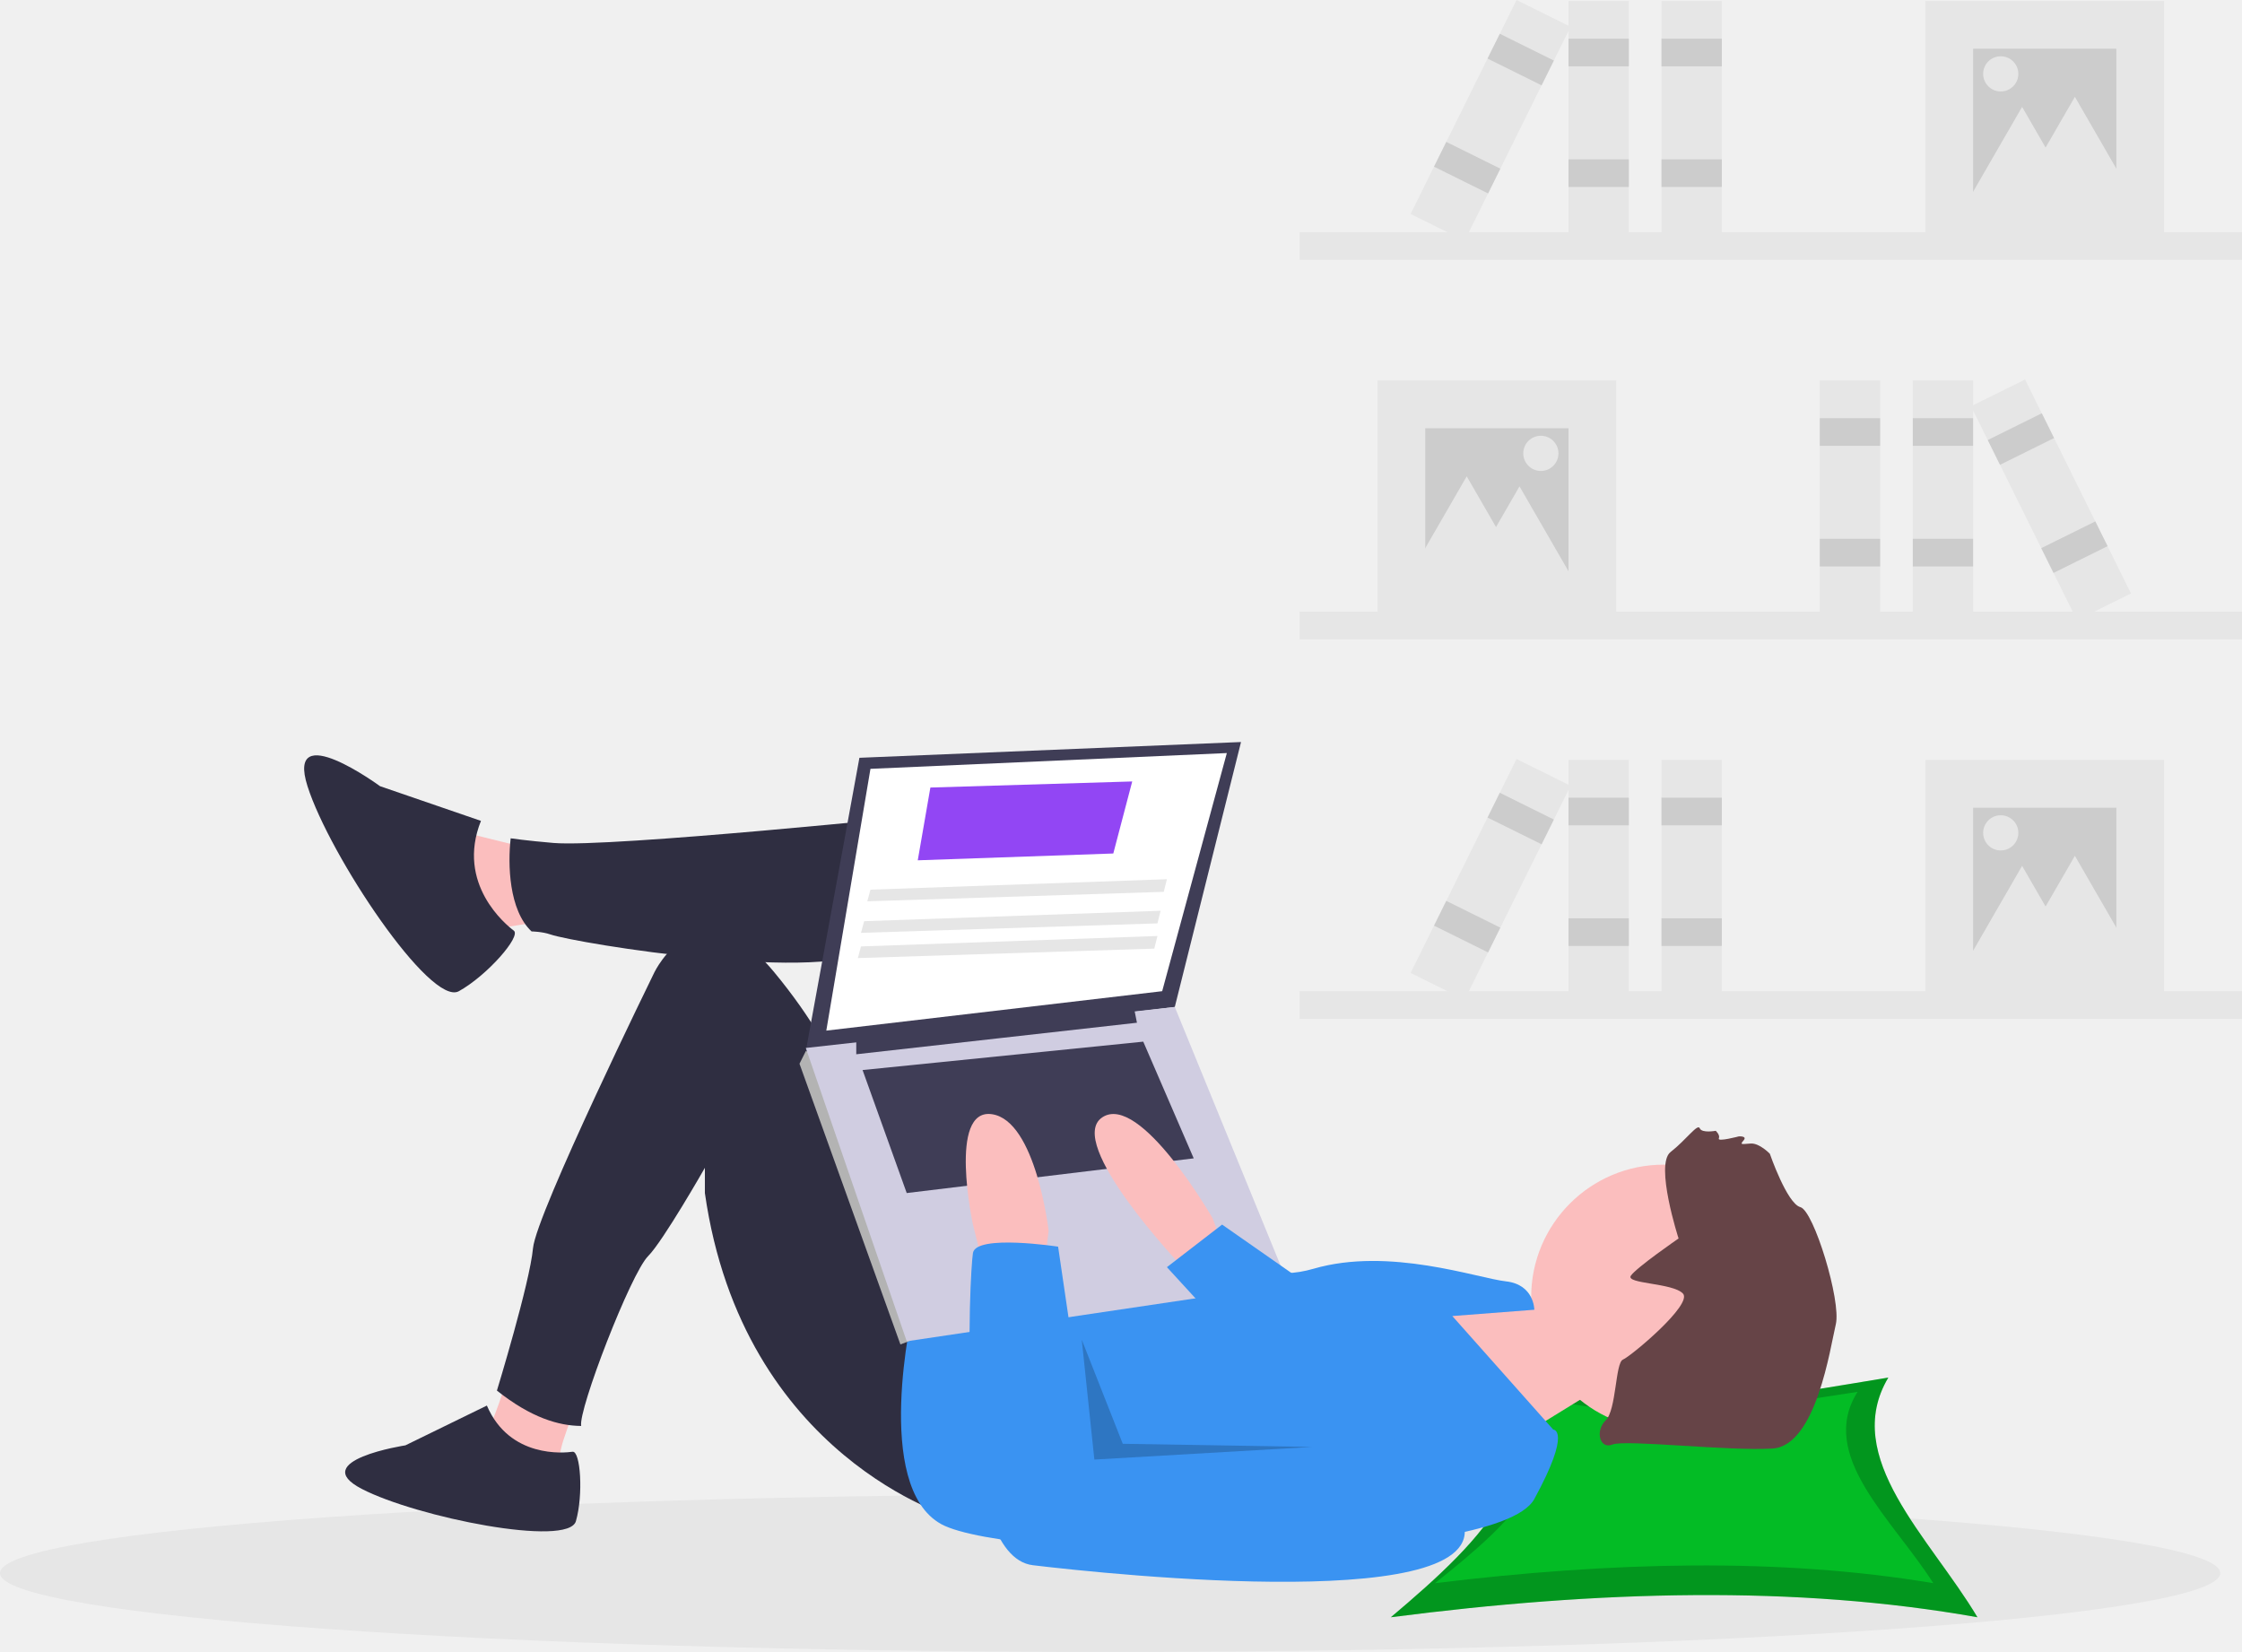
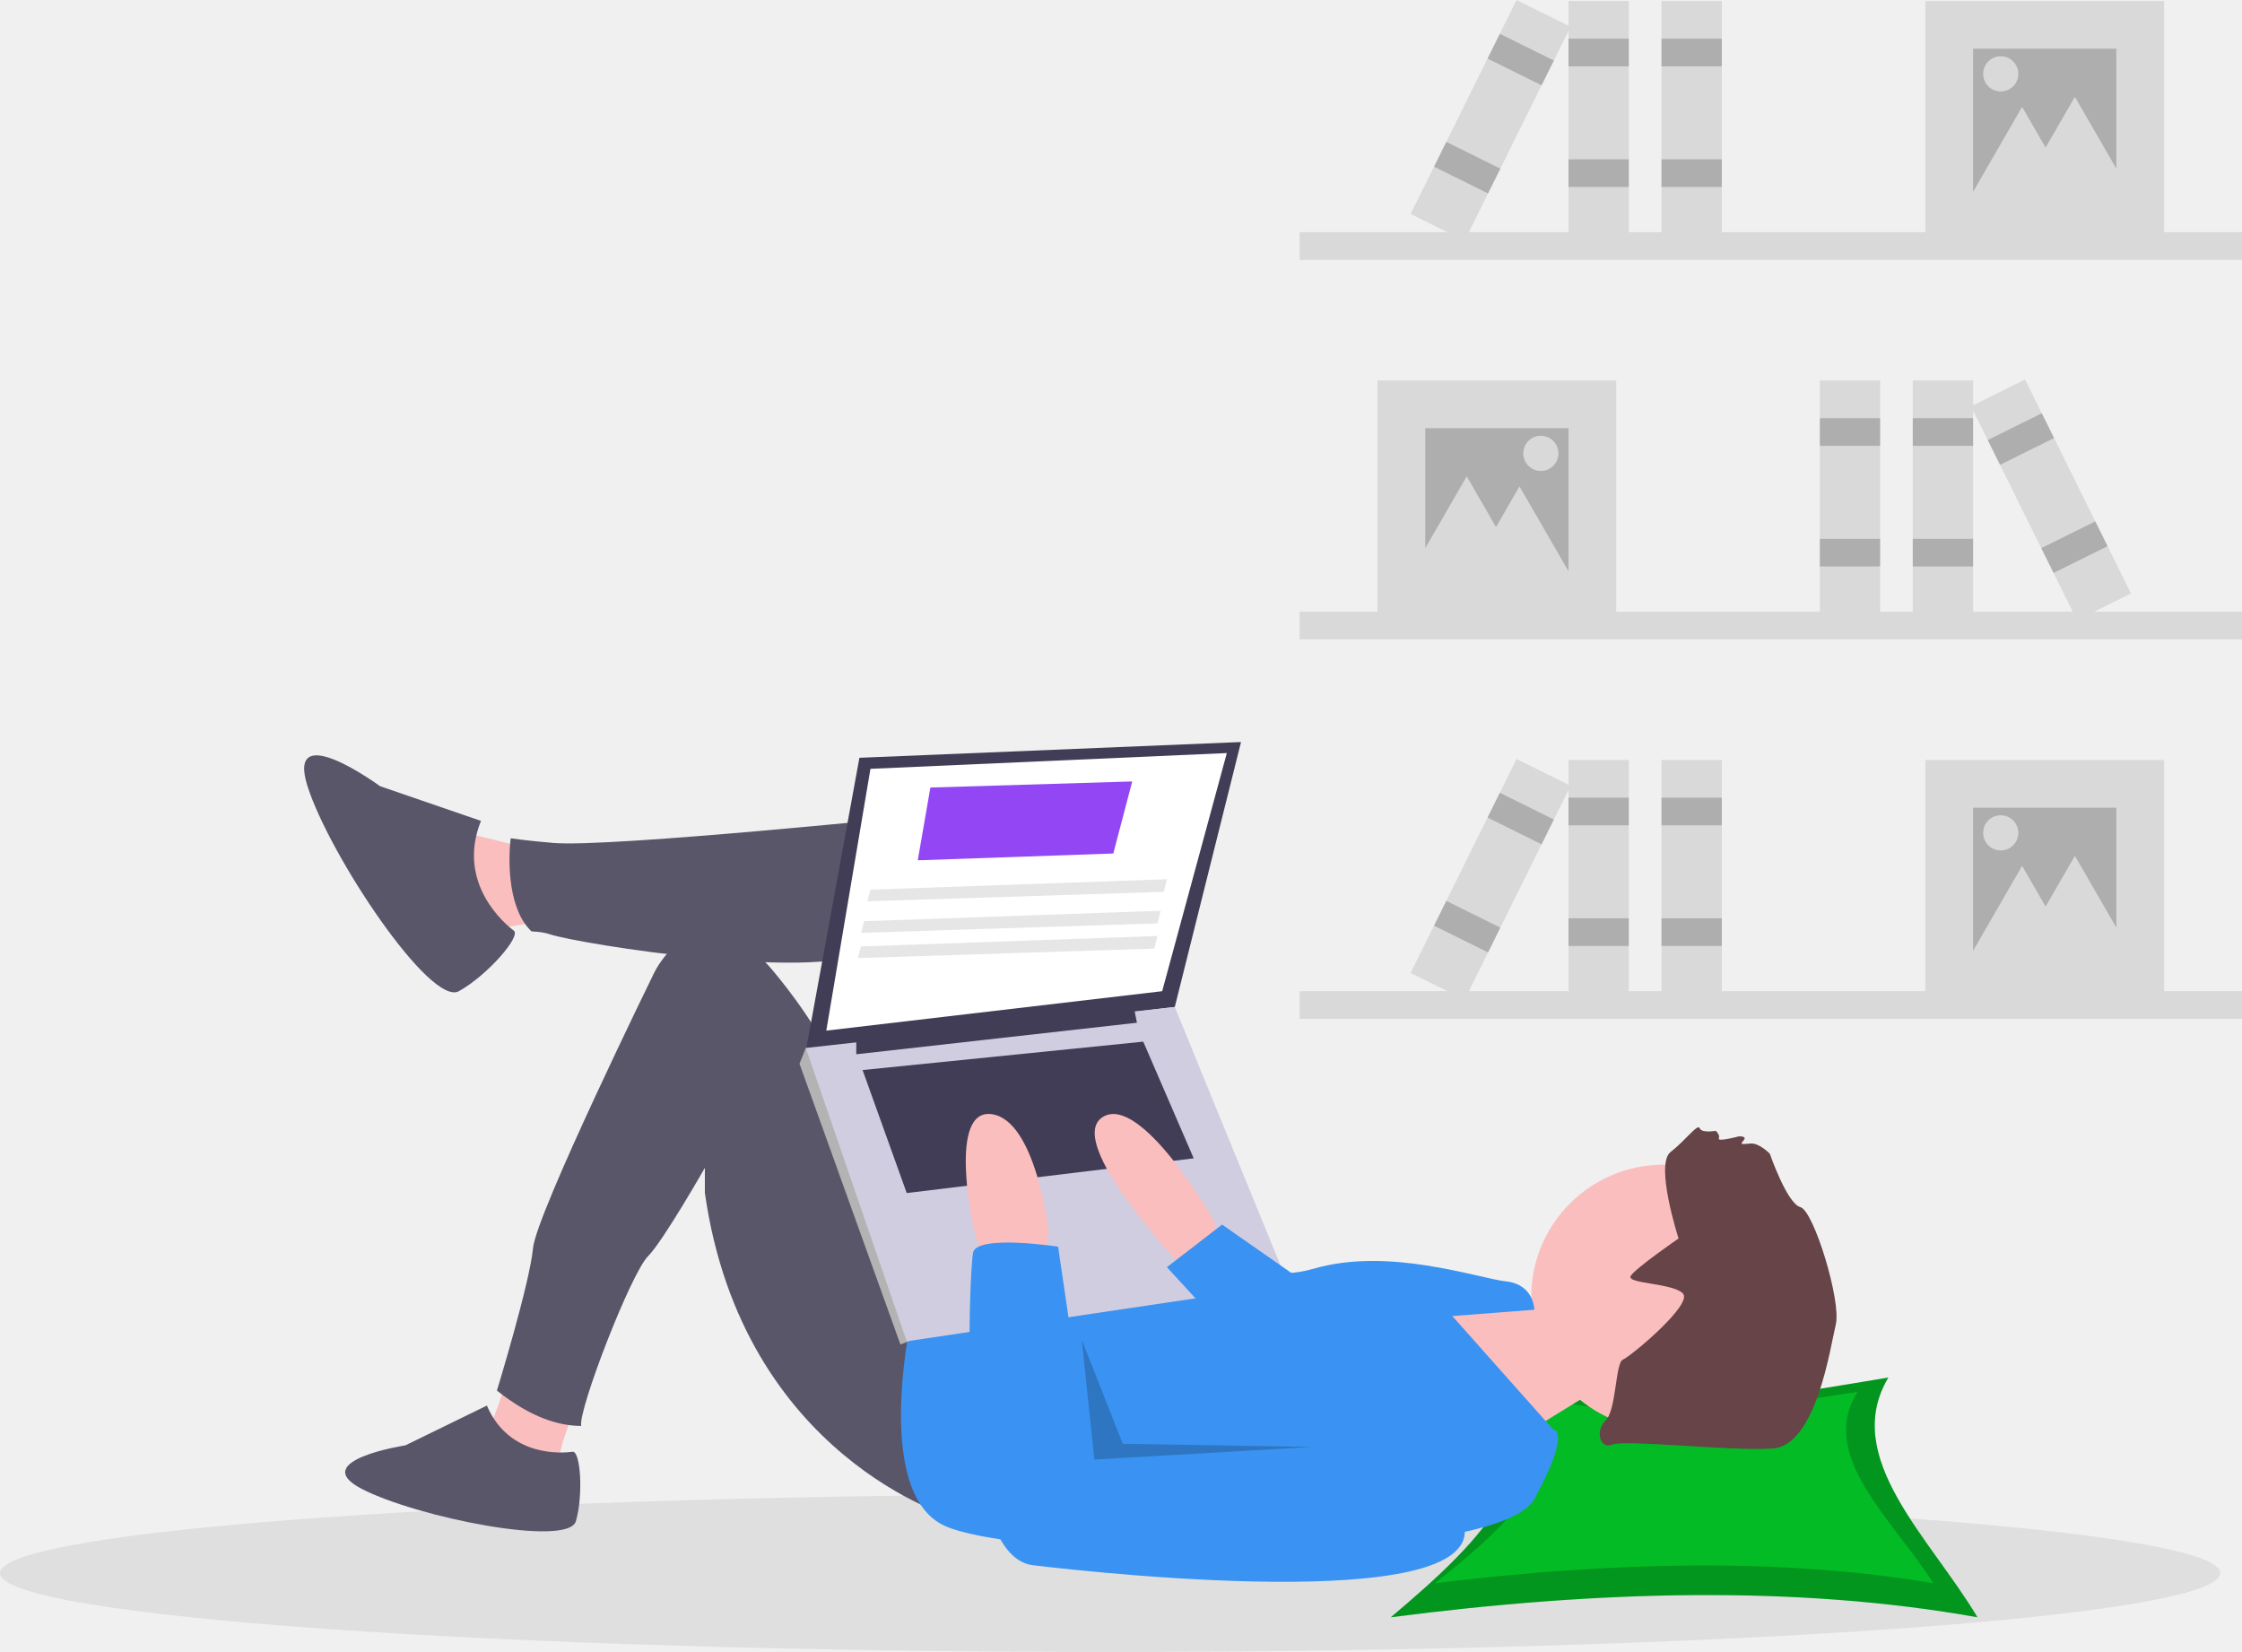
<svg xmlns="http://www.w3.org/2000/svg" id="b3df86d2-2022-47c6-a781-bb5144daf06b" data-name="Layer 1" width="802.027" height="590.916" viewBox="0 0 802.027 590.916" version="1.1">
  <defs id="defs153" />
-   <rect x="464.906" y="218.808" width="337.121" height="9.889" fill="#e6e6e6" id="rect4" />
-   <rect x="492.774" y="136.101" width="85.404" height="85.404" fill="#e6e6e6" id="rect6" />
-   <rect x="509.855" y="153.182" width="51.242" height="51.242" fill="#ccc" id="rect8" />
-   <rect x="684.259" y="136.101" width="21.576" height="85.404" fill="#e6e6e6" id="rect10" />
-   <rect x="684.259" y="149.586" width="21.576" height="9.889" fill="#ccc" id="rect12" />
-   <rect x="684.259" y="192.737" width="21.576" height="9.889" fill="#ccc" id="rect14" />
-   <rect x="650.997" y="136.101" width="21.576" height="85.404" fill="#e6e6e6" id="rect16" />
-   <rect x="650.997" y="149.586" width="21.576" height="9.889" fill="#ccc" id="rect18" />
-   <rect x="650.997" y="192.737" width="21.576" height="9.889" fill="#ccc" id="rect20" />
-   <rect x="921.902" y="290.643" width="21.576" height="85.404" transform="translate(-250.0565 293.892) rotate(-26.3396)" fill="#e6e6e6" id="rect22" />
-   <rect x="911.133" y="306.647" width="21.576" height="9.889" transform="translate(-241.5231 286.8553) rotate(-26.3396)" fill="#ccc" id="rect24" />
-   <rect x="930.279" y="345.319" width="21.576" height="9.889" transform="translate(-256.6936 299.365) rotate(-26.3396)" fill="#ccc" id="rect26" />
-   <polygon points="524.688 170.382 535.554 189.201 546.419 208.02 524.688 208.02 502.958 208.02 513.823 189.201 524.688 170.382" fill="#e6e6e6" id="polygon28" />
-   <polygon points="543.567 173.978 554.432 192.797 565.298 211.616 543.567 211.616 521.837 211.616 532.702 192.797 543.567 173.978" fill="#e6e6e6" id="polygon30" />
-   <circle cx="551.209" cy="162.171" r="6.293" fill="#e6e6e6" id="circle32" />
-   <rect x="663.892" y="237.602" width="337.121" height="9.889" transform="translate(1465.919 330.5513) rotate(-180)" fill="#e6e6e6" id="rect34" />
-   <rect x="887.741" y="154.895" width="85.404" height="85.404" transform="translate(1661.899 240.6523) rotate(-180)" fill="#e6e6e6" id="rect36" />
-   <rect x="904.821" y="171.976" width="51.242" height="51.242" transform="translate(1661.899 240.6523) rotate(-180)" fill="#ccc" id="rect38" />
-   <rect x="760.084" y="154.895" width="21.576" height="85.404" transform="translate(1342.757 240.6523) rotate(-180)" fill="#e6e6e6" id="rect40" />
-   <rect x="760.084" y="168.38" width="21.576" height="9.889" transform="translate(1342.757 192.1068) rotate(-180)" fill="#ccc" id="rect42" />
-   <rect x="760.084" y="211.531" width="21.576" height="9.889" transform="translate(1342.757 278.4099) rotate(-180)" fill="#ccc" id="rect44" />
-   <rect x="793.347" y="154.895" width="21.576" height="85.404" transform="translate(1409.283 240.6523) rotate(-180)" fill="#e6e6e6" id="rect46" />
-   <rect x="793.347" y="168.38" width="21.576" height="9.889" transform="translate(1409.283 192.1068) rotate(-180)" fill="#ccc" id="rect48" />
-   <rect x="793.347" y="211.531" width="21.576" height="9.889" transform="translate(1409.283 278.4099) rotate(-180)" fill="#ccc" id="rect50" />
-   <rect x="721.427" y="154.895" width="21.576" height="85.404" transform="translate(1101.754 545.0149) rotate(-153.6604)" fill="#e6e6e6" id="rect52" />
-   <rect x="732.197" y="170.9" width="21.576" height="9.889" transform="translate(1131.826 508.5461) rotate(-153.6604)" fill="#ccc" id="rect54" />
-   <rect x="713.051" y="209.571" width="21.576" height="9.889" transform="translate(1078.364 573.3795) rotate(-153.6604)" fill="#ccc" id="rect56" />
-   <polygon points="742.244 34.634 731.379 53.453 720.514 72.272 742.244 72.272 763.975 72.272 753.109 53.453 742.244 34.634" fill="#e6e6e6" id="polygon58" />
-   <polygon points="723.365 38.23 712.5 57.049 701.635 75.868 723.365 75.868 745.096 75.868 734.231 57.049 723.365 38.23" fill="#e6e6e6" id="polygon60" />
-   <circle cx="715.724" cy="26.424" r="6.293" fill="#e6e6e6" id="circle62" />
-   <rect x="663.892" y="509.097" width="337.121" height="9.889" transform="translate(1465.919 873.5416) rotate(-180)" fill="#e6e6e6" id="rect64" />
-   <rect x="887.741" y="426.39" width="85.404" height="85.404" transform="translate(1661.899 783.6425) rotate(-180)" fill="#e6e6e6" id="rect66" />
-   <rect x="904.821" y="443.471" width="51.242" height="51.242" transform="translate(1661.899 783.6425) rotate(-180)" fill="#ccc" id="rect68" />
-   <rect x="760.084" y="426.39" width="21.576" height="85.404" transform="translate(1342.757 783.6425) rotate(-180)" fill="#e6e6e6" id="rect70" />
-   <rect x="760.084" y="439.875" width="21.576" height="9.889" transform="translate(1342.757 735.0971) rotate(-180)" fill="#ccc" id="rect72" />
-   <rect x="760.084" y="483.027" width="21.576" height="9.889" transform="translate(1342.757 821.4002) rotate(-180)" fill="#ccc" id="rect74" />
-   <rect x="793.347" y="426.39" width="21.576" height="85.404" transform="translate(1409.283 783.6425) rotate(-180)" fill="#e6e6e6" id="rect76" />
-   <rect x="793.347" y="439.875" width="21.576" height="9.889" transform="translate(1409.283 735.0971) rotate(-180)" fill="#ccc" id="rect78" />
-   <rect x="793.347" y="483.027" width="21.576" height="9.889" transform="translate(1409.283 821.4002) rotate(-180)" fill="#ccc" id="rect80" />
-   <rect x="721.427" y="426.39" width="21.576" height="85.404" transform="translate(981.2936 1059.819) rotate(-153.6604)" fill="#e6e6e6" id="rect82" />
-   <rect x="732.197" y="442.395" width="21.576" height="9.889" transform="translate(1011.366 1023.35) rotate(-153.6604)" fill="#ccc" id="rect84" />
-   <rect x="713.051" y="481.067" width="21.576" height="9.889" transform="translate(957.9038 1088.183) rotate(-153.6604)" fill="#ccc" id="rect86" />
-   <polygon points="742.244 306.129 731.379 324.948 720.514 343.768 742.244 343.768 763.975 343.768 753.109 324.948 742.244 306.129" fill="#e6e6e6" id="polygon88" />
-   <polygon points="723.365 309.725 712.5 328.544 701.635 347.364 723.365 347.364 745.096 347.364 734.231 328.544 723.365 309.725" fill="#e6e6e6" id="polygon90" />
-   <circle cx="715.724" cy="297.919" r="6.293" fill="#e6e6e6" id="circle92" />
-   <ellipse cx="397.129" cy="562.711" rx="397.129" ry="28.205" fill="#e6e6e6" id="ellipse94" />
-   <path d="m 707.387,578.506 c -64.755,-11.525 -135.567,-9.609 -209.847,0 33.855,-28.581 63.075,-57.163 29.219,-85.744 66.039,13.624 75.289,12.245 148.752,0 -17.039,28.581 14.836,57.163 31.875,85.744 z" fill="#03bc25" id="path96-5" />
-   <path d="m 707.387,578.506 c -64.755,-11.525 -135.567,-9.609 -209.847,0 33.855,-28.581 63.075,-57.163 29.219,-85.744 66.039,13.624 75.289,12.245 148.752,0 -17.039,28.581 14.836,57.163 31.875,85.744 z" opacity="0.2" id="path98-3" />
-   <path d="m 691.592,566.312 c -55.007,-9.2 -115.159,-7.67 -178.257,0 28.759,-22.814 53.58,-45.628 24.821,-68.442 56.098,10.875 63.955,9.774 126.359,0 -14.474,22.814 12.603,45.628 27.077,68.442 z" fill="#03bc25" id="path100-5" />
-   <polygon points="537.591 466.249 557.899 469.634 568.053 498.967 538.72 517.019 504.873 466.249 536.463 466.249 537.591 466.249" fill="#a0616a" id="polygon104" style="fill:#fbbebe;fill-opacity:1" />
-   <circle cx="595.13" cy="463.993" r="47.385" fill="#a0616a" id="circle106" style="fill:#fbbebe;fill-opacity:1" />
-   <path style="fill:#fbbebe;fill-opacity:1;stroke:none;stroke-width:2.268;stroke-linecap:round;stroke-linejoin:round" d="m 165.697,297.67 22.9,5.675 5.064,26.264 -20.785,3.34 c -5.195,-10.765 -13.757,-17.098 -7.179,-35.279 z" id="path1033" />
-   <path d="m 532.372,445.919 c 0,0 -115.025,11.873 -135.385,10.154 -9.534,-0.805 -15.318,-1.658 -15.318,-1.658 -1.061,9.271 -0.654,25.732 7.479,33.309 0,0 3.76,0.042 6.711,1.067 9.106,3.163 100.411,18.051 116.205,4.513 15.795,-13.539 20.308,-47.385 20.308,-47.385 z" fill="#2f2e41" id="path108" transform="translate(-198.9865,-154.5418)" style="fill:#2f2e41;fill-opacity:1" />
-   <path d="M371.038,448.175l-36.103-12.41s-33.846-24.821-25.949,0,44,78.975,54.154,73.334,22.366-19.643,19.644-21.668S362.013,470.739,371.038,448.175Z" transform="translate(-198.9865 -154.5418)" fill="#2f2e41" id="path112" />
-   <path d="m 410.69,640.446 c -1.73,7.359 -9.558,26.079 -10.85,31.685 -1.47,6.382 -2.46,9.367 -2.46,9.367 l -26.342,-5.425 2.008,-8.214 c 0,0 8.812,-20.143 9.941,-32.554 z" transform="translate(-198.9865,-154.5418)" fill="#2f2e41" id="path1031" style="fill:#fbbebe;fill-opacity:1" />
-   <path d="m 540.27,697.509 c 0,0 -75.59,-21.436 -89.128,-116.205 v -9.026 c 0,0 -14.956,26.238 -20.308,31.59 -6.205,6.205 -25.071,55.104 -23.943,60.745 -7.982,-0.051 -17.879,-2.898 -30.14,-12.648 0,0 11.774,-38.507 12.903,-50.917 1.128,-12.41 43.436,-98.718 43.436,-98.718 0,0 15.795,-32.718 42.872,0 27.077,32.718 29.333,55.282 29.333,55.282 l 34.974,67.693 z" transform="translate(-198.9865,-154.5418)" fill="#2f2e41" id="path110" style="fill:#2f2e41;fill-opacity:1" />
-   <path d="M525.603,623.048s-14.667,63.18,10.154,76.718S734.322,715.561,747.86,690.74s6.769-24.821,6.769-24.821l-36.103-40.616L747.86,623.048s0-9.026-10.154-10.154-41.744-12.41-68.821-4.513-42.872-15.795-42.872-15.795Z" fill="#575a89" id="path116" transform="translate(-198.9865 -154.5418)" style="fill:#3a93f2;fill-opacity:1" />
-   <polygon points="307.437 271.069 288.257 375.993 420.258 360.198 443.95 265.428 307.437 271.069" fill="#3f3d56" id="polygon118" />
-   <polygon points="311.386 275.018 295.591 368.659 415.745 354.557 438.873 269.377 311.386 275.018" fill="#fff" id="polygon120" />
-   <polygon points="292.77 377.121 288.257 375.993 286.001 380.505 322.104 480.916 325.499 479.618 326.616 473.019 292.77 377.121" fill="#b3b3b3" id="polygon122" />
-   <polygon points="288.257 374.864 324.36 479.788 460.873 459.48 420.258 360.198 288.257 374.864" fill="#d0cde1" id="polygon124" />
-   <polygon points="332.822,281.71 328.309,307.736 398.258,305.301 405.027,279.531 " fill="#03bc25" id="polygon142-6" style="fill:#9246f4;fill-opacity:1" />
-   <polygon points="306.309 371.48 306.309 377.121 406.719 365.839 405.591 360.198 306.309 371.48" fill="#3f3d56" id="polygon126" />
-   <polygon points="308.565 382.762 324.36 426.762 427.027 414.352 408.976 372.608 308.565 382.762" fill="#3f3d56" id="polygon128" />
-   <path d="M636.167,599.355l-3.385-9.026s-25.949-45.128-39.487-36.103,28.205,53.026,28.205,53.026h13.539Z" transform="translate(-198.9865 -154.5418)" fill="#a0616a" id="path130" style="fill:#fbbebe;fill-opacity:1" />
-   <path d="M550.423,606.124l-3.385-13.539s-9.026-41.744,6.769-39.487,20.308,41.744,20.308,41.744l-1.128,9.026Z" transform="translate(-198.9865 -154.5418)" fill="#a0616a" id="path132" style="fill:#fbbebe;fill-opacity:1" />
-   <path d="M577.501,600.483s-29.333-4.513-30.462,2.256-6.769,108.308,21.436,111.693,168.103,18.051,153.436-16.923-37.231-30.462-37.231-30.462L588.783,677.202Z" transform="translate(-198.9865 -154.5418)" fill="#575a89" id="path134" style="fill:#3a93f2;fill-opacity:1" />
-   <polygon points="467.078 458.916 437.181 438.044 417.437 453.275 442.258 480.352 467.078 458.916" fill="#575a89" id="polygon136" style="fill:#3a93f2;fill-opacity:1" />
-   <polygon points="386.976 479.224 391.488 522.096 469.335 517.583 401.642 516.455 386.976 479.224" opacity="0.2" id="polygon138" />
-   <polygon points="310.258 322.403 416.309 319.018 417.437 314.505 311.386 318.239 310.258 322.403" fill="#e6e6e6" id="polygon144" />
-   <polygon points="308.001 333.685 414.053 330.3 415.181 325.787 309.129 329.521 308.001 333.685" fill="#e6e6e6" id="polygon146" />
-   <polygon points="306.873 342.71 412.924 339.326 414.053 334.813 308.001 338.546 306.873 342.71" fill="#e6e6e6" id="polygon148" />
-   <path d="m 600.473,443.009 c 0,0 -8.566,-26.47 -2.878,-30.908 5.689,-4.439 9.715,-10.343 10.458,-8.506 0.743,1.838 5.709,0.899 5.709,0.899 0,0 1.662,1.466 1.115,2.756 -0.547,1.291 7.175,-0.763 7.175,-0.763 0,0 3.128,-0.196 1.662,1.466 -1.466,1.662 -0.547,1.29 2.581,1.095 3.128,-0.196 6.824,3.655 6.824,3.655 0,0 6.141,17.829 10.931,19.099 4.79,1.27 14.667,33.625 12.674,41.914 -1.993,8.289 -7.013,43.461 -22.654,44.44 -15.641,0.98 -52.649,-3.297 -57.243,-1.44 -4.594,1.858 -6.276,-4.945 -2.425,-8.641 3.851,-3.695 3.418,-20.626 6.175,-21.741 2.756,-1.115 25.14,-19.788 21.444,-23.639 -3.695,-3.851 -20.626,-3.418 -18.613,-6.371 2.013,-2.952 17.066,-13.316 17.066,-13.316 z" fill="#664447" stroke-width="1.147" id="path292" />
-   <path d="m 174.169,502.778 -29.144,14.233 c 0,0 -35.244,5.422 -15.589,15.589 19.655,10.166 73.876,21.011 76.587,11.522 2.711,-9.489 1.635,-25.236 -1.216,-24.818 -2.851,0.418 -22.506,2.452 -30.639,-16.526 z" fill="#2f2e41" id="path114" />
-   <path d="m 539.104,777.338 c 0,0 -115.025,11.873 -135.385,10.154 -9.534,-0.805 -15.318,-1.658 -15.318,-1.658 -1.061,9.271 -0.654,25.732 7.479,33.309 0,0 3.76,0.042 6.711,1.067 9.106,3.163 100.411,18.051 116.205,4.513 15.795,-13.539 20.308,-47.385 20.308,-47.385 z" fill="#2f2e41" id="path108-2" style="fill:#575a89;fill-opacity:1" />
+   <g id="layer2" style="display:none">
+     <rect style="fill:#27262b;fill-opacity:1;stroke:none;stroke-width:0.4;stroke-linejoin:round" id="rect982" width="802.027" height="590.916" x="0" y="0" />
+   </g>
+   <g id="layer1">
+     <g id="g1090-7" transform="matrix(-1,0,0,1,1266.932,135.7476)">
+       <rect x="663.892" y="237.602" width="337.121" height="9.889" transform="rotate(180,732.9595,165.2757)" fill="#e6e6e6" id="rect34-5" style="fill:#808080;fill-opacity:0.2" />
+       <rect x="-774.158" y="-83.06" width="85.404" height="82.707" transform="scale(-1)" fill="#e6e6e6" id="rect36-3" style="fill:#808080;fill-opacity:0.2" />
+       <path id="rect38-5" d="M 705.836,17.434 V 68.592 L 712.5,57.049 l 10.865,-18.818 8.402,14.551 10.477,-18.146 10.865,18.818 3.969,6.873 V 17.434 Z m 9.889,2.697 a 6.293,6.293 0 0 1 6.293,6.293 6.293,6.293 0 0 1 -6.293,6.293 6.293,6.293 0 0 1 -6.293,-6.293 6.293,6.293 0 0 1 6.293,-6.293 z" style="fill:#000000;fill-opacity:0.2" />
+       <rect x="-582.673" y="-83.06" width="21.576" height="82.707" transform="scale(-1)" fill="#e6e6e6" id="rect40-6" style="fill:#808080;fill-opacity:0.2" />
+       <rect x="-582.673" y="-23.727" width="21.576" height="9.889" transform="scale(-1)" fill="#ccc" id="rect42-2" style="fill:#000000;fill-opacity:0.2" />
+       <rect x="-582.673" y="-66.878" width="21.576" height="9.889" transform="scale(-1)" fill="#ccc" id="rect44-9" style="fill:#000000;fill-opacity:0.2" />
+       <rect x="-615.936" y="-83.06" width="21.576" height="82.707" transform="scale(-1)" fill="#e6e6e6" id="rect46-1" style="fill:#808080;fill-opacity:0.2" />
+       <rect x="-615.936" y="-23.727" width="21.576" height="9.889" transform="scale(-1)" fill="#ccc" id="rect48-2" style="fill:#000000;fill-opacity:0.2" />
+       <rect x="-615.936" y="-66.878" width="21.576" height="9.889" transform="scale(-1)" fill="#ccc" id="rect50-7" style="fill:#000000;fill-opacity:0.2" />
+       <path id="rect52-0" style="fill:#808080;fill-opacity:0.2" d="m 542.508,0 -37.893,76.537 13.174,6.523 h 7.67 L 561.098,11.08 V 9.203 Z" />
+       <rect x="-507.76" y="217.332" width="21.576" height="9.889" transform="rotate(-153.6604)" fill="#ccc" id="rect54-9" style="fill:#000000;fill-opacity:0.2" />
+       <rect x="-507.76" y="174.18" width="21.576" height="9.889" transform="rotate(-153.6604)" fill="#ccc" id="rect56-3" style="fill:#000000;fill-opacity:0.2" />
+     </g>
+     <g id="g1090">
+       <rect x="663.892" y="237.602" width="337.121" height="9.889" transform="rotate(180,732.9595,165.2757)" fill="#e6e6e6" id="rect34" style="fill:#808080;fill-opacity:0.2" />
+       <rect x="-774.158" y="-83.06" width="85.404" height="82.707" transform="scale(-1)" fill="#e6e6e6" id="rect36" style="fill:#808080;fill-opacity:0.2" />
+       <path id="rect38" d="M 705.836,17.434 V 68.592 L 712.5,57.049 l 10.865,-18.818 8.402,14.551 10.477,-18.146 10.865,18.818 3.969,6.873 V 17.434 Z m 9.889,2.697 a 6.293,6.293 0 0 1 6.293,6.293 6.293,6.293 0 0 1 -6.293,6.293 6.293,6.293 0 0 1 -6.293,-6.293 6.293,6.293 0 0 1 6.293,-6.293 z" style="fill:#000000;fill-opacity:0.2" />
+       <rect x="-582.673" y="-83.06" width="21.576" height="82.707" transform="scale(-1)" fill="#e6e6e6" id="rect40" style="fill:#808080;fill-opacity:0.2" />
+       <rect x="-582.673" y="-23.727" width="21.576" height="9.889" transform="scale(-1)" fill="#ccc" id="rect42" style="fill:#000000;fill-opacity:0.2" />
+       <rect x="-582.673" y="-66.878" width="21.576" height="9.889" transform="scale(-1)" fill="#ccc" id="rect44" style="fill:#000000;fill-opacity:0.2" />
+       <rect x="-615.936" y="-83.06" width="21.576" height="82.707" transform="scale(-1)" fill="#e6e6e6" id="rect46" style="fill:#808080;fill-opacity:0.2" />
+       <rect x="-615.936" y="-23.727" width="21.576" height="9.889" transform="scale(-1)" fill="#ccc" id="rect48" style="fill:#000000;fill-opacity:0.2" />
+       <rect x="-615.936" y="-66.878" width="21.576" height="9.889" transform="scale(-1)" fill="#ccc" id="rect50" style="fill:#000000;fill-opacity:0.2" />
+       <path id="rect52" style="fill:#808080;fill-opacity:0.2" d="m 542.508,0 -37.893,76.537 13.174,6.523 h 7.67 L 561.098,11.08 V 9.203 Z" />
+       <rect x="-507.76" y="217.332" width="21.576" height="9.889" transform="rotate(-153.6604)" fill="#ccc" id="rect54" style="fill:#000000;fill-opacity:0.2" />
+       <rect x="-507.76" y="174.18" width="21.576" height="9.889" transform="rotate(-153.6604)" fill="#ccc" id="rect56" style="fill:#000000;fill-opacity:0.2" />
+     </g>
+     <g id="g1090-6" transform="translate(0,271.4952)">
+       <rect x="663.892" y="237.602" width="337.121" height="9.889" transform="rotate(180,732.9595,165.2757)" fill="#e6e6e6" id="rect34-0" style="fill:#808080;fill-opacity:0.2" />
+       <rect x="-774.158" y="-83.06" width="85.404" height="82.707" transform="scale(-1)" fill="#e6e6e6" id="rect36-6" style="fill:#808080;fill-opacity:0.2" />
+       <path id="rect38-2" d="M 705.836,17.434 V 68.592 L 712.5,57.049 l 10.865,-18.818 8.402,14.551 10.477,-18.146 10.865,18.818 3.969,6.873 V 17.434 Z m 9.889,2.697 a 6.293,6.293 0 0 1 6.293,6.293 6.293,6.293 0 0 1 -6.293,6.293 6.293,6.293 0 0 1 -6.293,-6.293 6.293,6.293 0 0 1 6.293,-6.293 z" style="fill:#000000;fill-opacity:0.2" />
+       <rect x="-582.673" y="-83.06" width="21.576" height="82.707" transform="scale(-1)" fill="#e6e6e6" id="rect40-61" style="fill:#808080;fill-opacity:0.2" />
+       <rect x="-582.673" y="-23.727" width="21.576" height="9.889" transform="scale(-1)" fill="#ccc" id="rect42-8" style="fill:#000000;fill-opacity:0.2" />
+       <rect x="-582.673" y="-66.878" width="21.576" height="9.889" transform="scale(-1)" fill="#ccc" id="rect44-7" style="fill:#000000;fill-opacity:0.2" />
+       <rect x="-615.936" y="-83.06" width="21.576" height="82.707" transform="scale(-1)" fill="#e6e6e6" id="rect46-9" style="fill:#808080;fill-opacity:0.2" />
+       <rect x="-615.936" y="-23.727" width="21.576" height="9.889" transform="scale(-1)" fill="#ccc" id="rect48-20" style="fill:#000000;fill-opacity:0.2" />
+       <rect x="-615.936" y="-66.878" width="21.576" height="9.889" transform="scale(-1)" fill="#ccc" id="rect50-2" style="fill:#000000;fill-opacity:0.2" />
+       <path id="rect52-3" style="fill:#808080;fill-opacity:0.2" d="m 542.508,0 -37.893,76.537 13.174,6.523 h 7.67 L 561.098,11.08 V 9.203 Z" />
+       <rect x="-507.76" y="217.332" width="21.576" height="9.889" transform="rotate(-153.6604)" fill="#ccc" id="rect54-7" style="fill:#000000;fill-opacity:0.2" />
+       <rect x="-507.76" y="174.18" width="21.576" height="9.889" transform="rotate(-153.6604)" fill="#ccc" id="rect56-5" style="fill:#000000;fill-opacity:0.2" />
+     </g>
+     <ellipse cx="397.129" cy="562.711" rx="397.129" ry="28.205" fill="#e6e6e6" id="ellipse94" style="fill:#808080;fill-opacity:0.15" />
+     <path d="m 707.387,578.506 c -64.755,-11.525 -135.567,-9.609 -209.847,0 33.855,-28.581 63.075,-57.163 29.219,-85.744 66.039,13.624 75.289,12.245 148.752,0 -17.039,28.581 14.836,57.163 31.875,85.744 z" fill="#03bc25" id="path96-5" />
+     <path d="m 707.387,578.506 c -64.755,-11.525 -135.567,-9.609 -209.847,0 33.855,-28.581 63.075,-57.163 29.219,-85.744 66.039,13.624 75.289,12.245 148.752,0 -17.039,28.581 14.836,57.163 31.875,85.744 z" opacity="0.2" id="path98-3" />
+     <path d="m 691.592,566.312 c -55.007,-9.2 -115.159,-7.67 -178.257,0 28.759,-22.814 53.58,-45.628 24.821,-68.442 56.098,10.875 63.955,9.774 126.359,0 -14.474,22.814 12.603,45.628 27.077,68.442 z" fill="#03bc25" id="path100-5" />
+     <polygon points="537.591 466.249 557.899 469.634 568.053 498.967 538.72 517.019 504.873 466.249 536.463 466.249 537.591 466.249" fill="#a0616a" id="polygon104" style="fill:#fbbebe;fill-opacity:1" />
+     <circle cx="595.13" cy="463.993" r="47.385" fill="#a0616a" id="circle106" style="fill:#fbbebe;fill-opacity:1" />
+     <path style="fill:#fbbebe;fill-opacity:1;stroke:none;stroke-width:2.268;stroke-linecap:round;stroke-linejoin:round" d="m 165.697,297.67 22.9,5.675 5.064,26.264 -20.785,3.34 c -5.195,-10.765 -13.757,-17.098 -7.179,-35.279 z" id="path1033" />
+     <path d="m 532.372,445.919 c 0,0 -115.025,11.873 -135.385,10.154 -9.534,-0.805 -15.318,-1.658 -15.318,-1.658 -1.061,9.271 -0.654,25.732 7.479,33.309 0,0 3.76,0.042 6.711,1.067 9.106,3.163 100.411,18.051 116.205,4.513 15.795,-13.539 20.308,-47.385 20.308,-47.385 z" fill="#2f2e41" id="path108" transform="translate(-198.9865,-154.5418)" style="fill:#5a566a;fill-opacity:1" />
+     <path d="M371.038,448.175l-36.103-12.41s-33.846-24.821-25.949,0,44,78.975,54.154,73.334,22.366-19.643,19.644-21.668S362.013,470.739,371.038,448.175Z" transform="translate(-198.9865,-154.5418)" fill="#2f2e41" id="path112" style="fill:#5a566a;fill-opacity:1" />
+     <path d="m 410.69,640.446 c -1.73,7.359 -9.558,26.079 -10.85,31.685 -1.47,6.382 -2.46,9.367 -2.46,9.367 l -26.342,-5.425 2.008,-8.214 c 0,0 8.812,-20.143 9.941,-32.554 z" transform="translate(-198.9865,-154.5418)" fill="#2f2e41" id="path1031" style="fill:#fbbebe;fill-opacity:1" />
+     <path d="m 540.27,697.509 c 0,0 -75.59,-21.436 -89.128,-116.205 v -9.026 c 0,0 -14.956,26.238 -20.308,31.59 -6.205,6.205 -25.071,55.104 -23.943,60.745 -7.982,-0.051 -17.879,-2.898 -30.14,-12.648 0,0 11.774,-38.507 12.903,-50.917 1.128,-12.41 43.436,-98.718 43.436,-98.718 0,0 15.795,-32.718 42.872,0 27.077,32.718 29.333,55.282 29.333,55.282 l 34.974,67.693 z" transform="translate(-198.9865,-154.5418)" fill="#2f2e41" id="path110" style="fill:#5a566a;fill-opacity:1" />
+     <path d="M525.603,623.048s-14.667,63.18,10.154,76.718S734.322,715.561,747.86,690.74s6.769-24.821,6.769-24.821l-36.103-40.616L747.86,623.048s0-9.026-10.154-10.154-41.744-12.41-68.821-4.513-42.872-15.795-42.872-15.795Z" fill="#575a89" id="path116" transform="translate(-198.9865,-154.5418)" style="fill:#3a93f2;fill-opacity:1" />
+     <path id="polygon118" style="fill:#423d56;fill-opacity:1" d="m 307.437,271.069 -19.18,104.924 132.001,-15.795 23.692,-94.77 z" />
+     <polygon points="311.386 275.018 295.591 368.659 415.745 354.557 438.873 269.377 311.386 275.018" fill="#fff" id="polygon120" />
+     <path id="polygon122" style="fill:#b3b3b3" d="m 292.77,377.121 -4.513,-2.257 -2.256,5.641 36.103,100.411 3.395,-1.298 z" />
+     <polygon points="288.257 374.864 324.36 479.788 460.873 459.48 420.258 360.198 288.257 374.864" fill="#d0cde1" id="polygon124" />
+     <polygon points="332.822,281.71 328.309,307.736 398.258,305.301 405.027,279.531 " fill="#03bc25" id="polygon142-6" style="fill:#9246f4;fill-opacity:1" />
+     <polygon points="306.309 371.48 306.309 377.121 406.719 365.839 405.591 360.198 306.309 371.48" fill="#3f3d56" id="polygon126" style="fill:#423d56;fill-opacity:1" />
+     <polygon points="308.565 382.762 324.36 426.762 427.027 414.352 408.976 372.608 308.565 382.762" fill="#3f3d56" id="polygon128" style="fill:#423d56;fill-opacity:1" />
+     <path d="M636.167,599.355l-3.385-9.026s-25.949-45.128-39.487-36.103,28.205,53.026,28.205,53.026h13.539Z" transform="translate(-198.9865,-154.5418)" fill="#a0616a" id="path130" style="fill:#fbbebe;fill-opacity:1" />
+     <path d="M550.423,606.124l-3.385-13.539s-9.026-41.744,6.769-39.487,20.308,41.744,20.308,41.744l-1.128,9.026Z" transform="translate(-198.9865,-154.5418)" fill="#a0616a" id="path132" style="fill:#fbbebe;fill-opacity:1" />
+     <path d="M577.501,600.483s-29.333-4.513-30.462,2.256-6.769,108.308,21.436,111.693,168.103,18.051,153.436-16.923-37.231-30.462-37.231-30.462L588.783,677.202Z" transform="translate(-198.9865,-154.5418)" fill="#575a89" id="path134" style="fill:#3a93f2;fill-opacity:1" />
+     <polygon points="467.078 458.916 437.181 438.044 417.437 453.275 442.258 480.352 467.078 458.916" fill="#575a89" id="polygon136" style="fill:#3a93f2;fill-opacity:1" />
+     <polygon points="386.976 479.224 391.488 522.096 469.335 517.583 401.642 516.455 386.976 479.224" opacity="0.2" id="polygon138" />
+     <polygon points="310.258 322.403 416.309 319.018 417.437 314.505 311.386 318.239 310.258 322.403" fill="#e6e6e6" id="polygon144" />
+     <polygon points="308.001 333.685 414.053 330.3 415.181 325.787 309.129 329.521 308.001 333.685" fill="#e6e6e6" id="polygon146" />
+     <polygon points="306.873 342.71 412.924 339.326 414.053 334.813 308.001 338.546 306.873 342.71" fill="#e6e6e6" id="polygon148" />
+     <path d="m 600.473,443.009 c 0,0 -8.566,-26.47 -2.878,-30.908 5.689,-4.439 9.715,-10.343 10.458,-8.506 0.743,1.838 5.709,0.899 5.709,0.899 0,0 1.662,1.466 1.115,2.756 -0.547,1.291 7.175,-0.763 7.175,-0.763 0,0 3.128,-0.196 1.662,1.466 -1.466,1.662 -0.547,1.29 2.581,1.095 3.128,-0.196 6.824,3.655 6.824,3.655 0,0 6.141,17.829 10.931,19.099 4.79,1.27 14.667,33.625 12.674,41.914 -1.993,8.289 -7.013,43.461 -22.654,44.44 -15.641,0.98 -52.649,-3.297 -57.243,-1.44 -4.594,1.858 -6.276,-4.945 -2.425,-8.641 3.851,-3.695 3.418,-20.626 6.175,-21.741 2.756,-1.115 25.14,-19.788 21.444,-23.639 -3.695,-3.851 -20.626,-3.418 -18.613,-6.371 2.013,-2.952 17.066,-13.316 17.066,-13.316 z" fill="#664447" stroke-width="1.147" id="path292" />
+     <path d="m 174.169,502.778 -29.144,14.233 c 0,0 -35.244,5.422 -15.589,15.589 19.655,10.166 73.876,21.011 76.587,11.522 2.711,-9.489 1.635,-25.236 -1.216,-24.818 -2.851,0.418 -22.506,2.452 -30.639,-16.526 z" fill="#2f2e41" id="path114" style="fill:#5a566a;fill-opacity:1" />
+   </g>
</svg>
